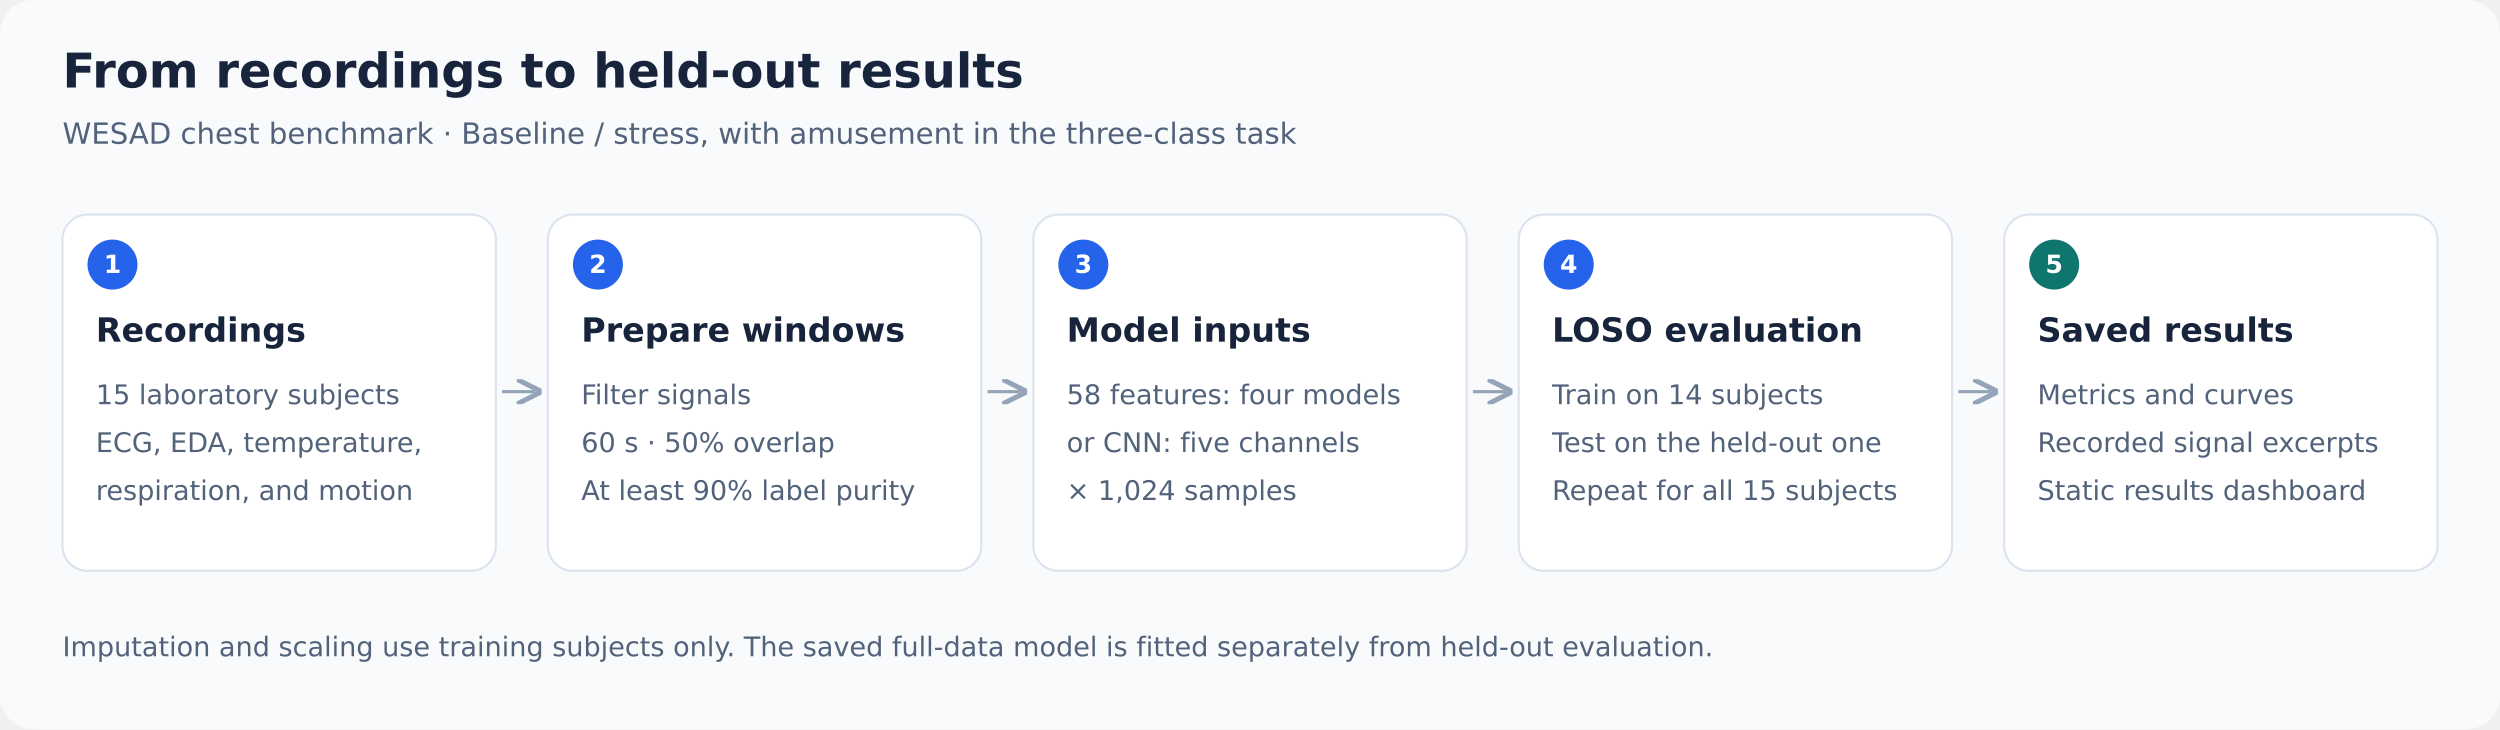
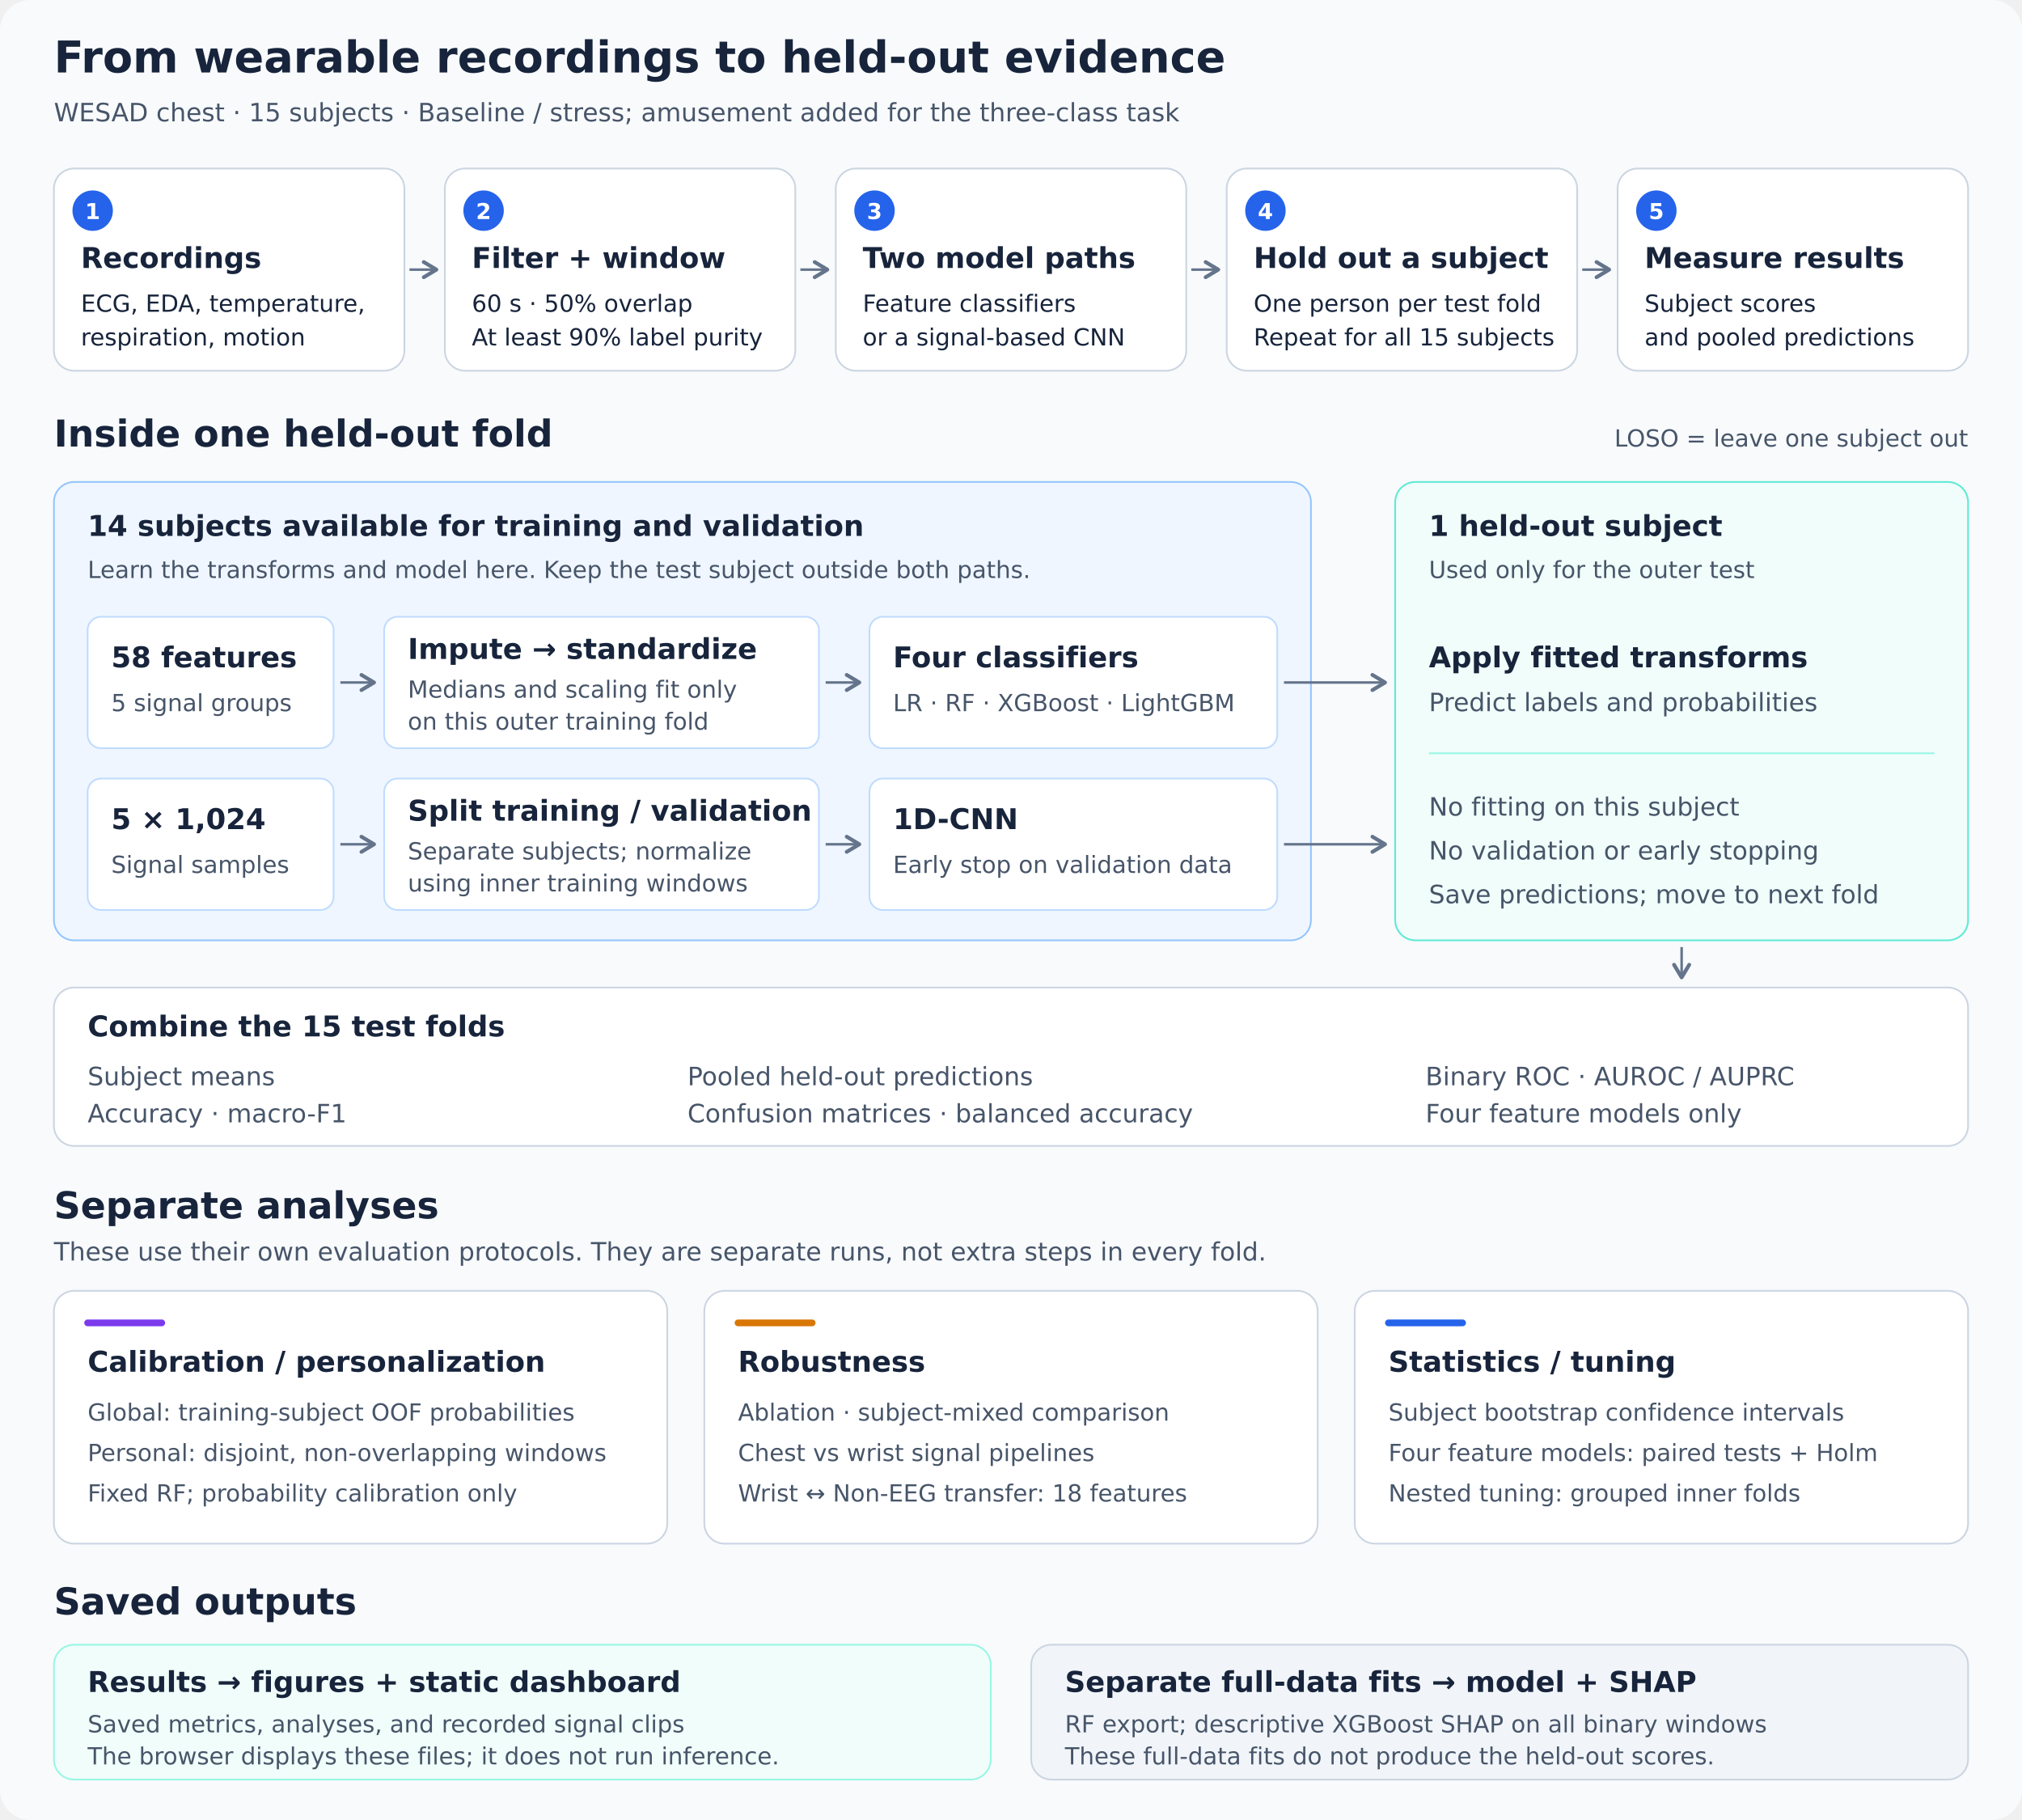
- <svg xmlns="http://www.w3.org/2000/svg" width="1200" height="350" viewBox="0 0 1200 350" role="img" aria-labelledby="title description">
+ <svg xmlns="http://www.w3.org/2000/svg" width="1200" height="1080" viewBox="0 0 1200 1080" role="img" aria-labelledby="title description">
  <defs>
    <marker id="arrow" markerWidth="8" markerHeight="8" refX="6" refY="4" orient="auto">
-       <path d="M0 0L8 4L0 8" fill="none" stroke="#94a3b8" stroke-width="1.6" />
+       <path d="M1 1L6 4L1 7" fill="none" stroke="#64748b" stroke-width="1.5" stroke-linecap="round" stroke-linejoin="round" />
    </marker>
+     <style>
+       text { font-family: DejaVu Sans, Arial, sans-serif; fill: #17243b; }
+       .heading { font-size: 22px; font-weight: 700; }
+       .label { font-size: 17px; font-weight: 700; }
+       .body, .body text { font-size: 15px; fill: #475569; }
+       .small { font-size: 14px; fill: #475569; }
+       .number, .number text { font-size: 13px; font-weight: 700; fill: #fff; text-anchor: middle; }
+       .arrow { fill: none; stroke: #64748b; stroke-width: 1.5; marker-end: url(#arrow); }
+     </style>
  </defs>
-   <rect width="1200" height="350" rx="16" fill="#f8fafc" />
-   <g font-family="DejaVu Sans, Arial, sans-serif">
-     <text x="30" y="42" font-size="23" font-weight="700" fill="#17243b">From recordings to held-out results</text>
-     <text x="30" y="69" font-size="14" fill="#52627a">WESAD chest benchmark · Baseline / stress, with amusement in the three-class task</text>
-     <g fill="#fff" stroke="#dbe3ef">
-       <rect x="30" y="103" width="208" height="171" rx="12" />
-       <rect x="263" y="103" width="208" height="171" rx="12" />
-       <rect x="496" y="103" width="208" height="171" rx="12" />
-       <rect x="729" y="103" width="208" height="171" rx="12" />
-       <rect x="962" y="103" width="208" height="171" rx="12" />
-     </g>
-     <g stroke="#94a3b8" stroke-width="1.5" marker-end="url(#arrow)">
-       <path d="M241 188h16" />
-       <path d="M474 188h16" />
-       <path d="M707 188h16" />
-       <path d="M940 188h16" />
-     </g>
-     <g fill="#2563eb">
-       <circle cx="54" cy="127" r="12" />
-       <circle cx="287" cy="127" r="12" />
-       <circle cx="520" cy="127" r="12" />
-       <circle cx="753" cy="127" r="12" />
-     </g>
-     <circle cx="986" cy="127" r="12" fill="#0f766e" />
-     <g fill="#fff" font-size="12" font-weight="700" text-anchor="middle">
-       <text x="54" y="131">1</text>
-       <text x="287" y="131">2</text>
-       <text x="520" y="131">3</text>
-       <text x="753" y="131">4</text>
-       <text x="986" y="131">5</text>
-     </g>
-     <g fill="#17243b" font-size="16" font-weight="700">
-       <text x="46" y="164">Recordings</text>
-       <text x="279" y="164">Prepare windows</text>
-       <text x="512" y="164">Model inputs</text>
-       <text x="745" y="164">LOSO evaluation</text>
-       <text x="978" y="164">Saved results</text>
-     </g>
-     <g fill="#52627a" font-size="13">
-       <text x="46" y="194">15 laboratory subjects</text>
-       <text x="46" y="217">ECG, EDA, temperature,</text>
-       <text x="46" y="240">respiration, and motion</text>
-       <text x="279" y="194">Filter signals</text>
-       <text x="279" y="217">60 s · 50% overlap</text>
-       <text x="279" y="240">At least 90% label purity</text>
-       <text x="512" y="194">58 features: four models</text>
-       <text x="512" y="217">or CNN: five channels</text>
-       <text x="512" y="240">× 1,024 samples</text>
-       <text x="745" y="194">Train on 14 subjects</text>
-       <text x="745" y="217">Test on the held-out one</text>
-       <text x="745" y="240">Repeat for all 15 subjects</text>
-       <text x="978" y="194">Metrics and curves</text>
-       <text x="978" y="217">Recorded signal excerpts</text>
-       <text x="978" y="240">Static results dashboard</text>
-     </g>
-     <text x="30" y="315" font-size="13" fill="#52627a">Imputation and scaling use training subjects only. The saved full-data model is fitted separately from held-out evaluation.</text>
+   <rect width="1200" height="1080" rx="18" fill="#f8fafc" />
+   <text x="32" y="43" font-size="26" font-weight="700">From wearable recordings to held-out evidence</text>
+   <text x="32" y="72" class="body">WESAD chest · 15 subjects · Baseline / stress; amusement added for the three-class task</text>
+   <g fill="#fff" stroke="#cbd5e1">
+     <rect x="32" y="100" width="208" height="120" rx="12" />
+     <rect x="264" y="100" width="208" height="120" rx="12" />
+     <rect x="496" y="100" width="208" height="120" rx="12" />
+     <rect x="728" y="100" width="208" height="120" rx="12" />
+     <rect x="960" y="100" width="208" height="120" rx="12" />
  </g>
+   <g class="arrow">
+     <path d="M243 160h16" />
+     <path d="M475 160h16" />
+     <path d="M707 160h16" />
+     <path d="M939 160h16" />
+   </g>
+   <g fill="#2563eb">
+     <circle cx="55" cy="125" r="12" />
+     <circle cx="287" cy="125" r="12" />
+     <circle cx="519" cy="125" r="12" />
+     <circle cx="751" cy="125" r="12" />
+     <circle cx="983" cy="125" r="12" />
+   </g>
+   <g class="number">
+     <text x="55" y="130">1</text>
+     <text x="287" y="130">2</text>
+     <text x="519" y="130">3</text>
+     <text x="751" y="130">4</text>
+     <text x="983" y="130">5</text>
+   </g>
+   <g class="label">
+     <text x="48" y="159">Recordings</text>
+     <text x="280" y="159">Filter + window</text>
+     <text x="512" y="159">Two model paths</text>
+     <text x="744" y="159">Hold out a subject</text>
+     <text x="976" y="159">Measure results</text>
+   </g>
+   <g class="small">
+     <text x="48" y="185">ECG, EDA, temperature,</text>
+     <text x="48" y="205">respiration, motion</text>
+     <text x="280" y="185">60 s · 50% overlap</text>
+     <text x="280" y="205">At least 90% label purity</text>
+     <text x="512" y="185">Feature classifiers</text>
+     <text x="512" y="205">or a signal-based CNN</text>
+     <text x="744" y="185">One person per test fold</text>
+     <text x="744" y="205">Repeat for all 15 subjects</text>
+     <text x="976" y="185">Subject scores</text>
+     <text x="976" y="205">and pooled predictions</text>
+   </g>
+   <text x="32" y="265" class="heading">Inside one held-out fold</text>
+   <text x="1168" y="265" text-anchor="end" class="small">LOSO = leave one subject out</text>
+   <rect x="32" y="286" width="746" height="272" rx="12" fill="#eff6ff" stroke="#93c5fd" />
+   <text x="52" y="318" class="label">14 subjects available for training and validation</text>
+   <text x="52" y="343" class="small">Learn the transforms and model here. Keep the test subject outside both paths.</text>
+   <g fill="#fff" stroke="#bfdbfe">
+     <rect x="52" y="366" width="146" height="78" rx="8" />
+     <rect x="228" y="366" width="258" height="78" rx="8" />
+     <rect x="516" y="366" width="242" height="78" rx="8" />
+     <rect x="52" y="462" width="146" height="78" rx="8" />
+     <rect x="228" y="462" width="258" height="78" rx="8" />
+     <rect x="516" y="462" width="242" height="78" rx="8" />
+   </g>
+   <g class="arrow">
+     <path d="M202 405h20" />
+     <path d="M490 405h20" />
+     <path d="M202 501h20" />
+     <path d="M490 501h20" />
+     <path d="M762 405h60" />
+     <path d="M762 501h60" />
+   </g>
+   <text x="66" y="396" class="label">58 features</text>
+   <text x="66" y="422" class="small">5 signal groups</text>
+   <text x="242" y="391" class="label">Impute → standardize</text>
+   <text x="242" y="414" class="small">Medians and scaling fit only</text>
+   <text x="242" y="433" class="small">on this outer training fold</text>
+   <text x="530" y="396" class="label">Four classifiers</text>
+   <text x="530" y="422" class="small">LR · RF · XGBoost · LightGBM</text>
+   <text x="66" y="492" class="label">5 × 1,024</text>
+   <text x="66" y="518" class="small">Signal samples</text>
+   <text x="242" y="487" class="label">Split training / validation</text>
+   <text x="242" y="510" class="small">Separate subjects; normalize</text>
+   <text x="242" y="529" class="small">using inner training windows</text>
+   <text x="530" y="492" class="label">1D-CNN</text>
+   <text x="530" y="518" class="small">Early stop on validation data</text>
+   <rect x="828" y="286" width="340" height="272" rx="12" fill="#f0fdfa" stroke="#5eead4" />
+   <text x="848" y="318" class="label">1 held-out subject</text>
+   <text x="848" y="343" class="small">Used only for the outer test</text>
+   <text x="848" y="396" class="label">Apply fitted transforms</text>
+   <text x="848" y="422" class="body">Predict labels and probabilities</text>
+   <path d="M848 447h300" stroke="#99f6e4" />
+   <text x="848" y="484" class="body">No fitting on this subject</text>
+   <text x="848" y="510" class="body">No validation or early stopping</text>
+   <text x="848" y="536" class="body">Save predictions; move to next fold</text>
+   <path d="M998 562v18" class="arrow" />
+   <rect x="32" y="586" width="1136" height="94" rx="12" fill="#fff" stroke="#cbd5e1" />
+   <text x="52" y="615" class="label">Combine the 15 test folds</text>
+   <g class="body">
+     <text x="52" y="644">Subject means</text>
+     <text x="52" y="666">Accuracy · macro-F1</text>
+     <text x="408" y="644">Pooled held-out predictions</text>
+     <text x="408" y="666">Confusion matrices · balanced accuracy</text>
+     <text x="846" y="644">Binary ROC · AUROC / AUPRC</text>
+     <text x="846" y="666">Four feature models only</text>
+   </g>
+   <text x="32" y="723" class="heading">Separate analyses</text>
+   <text x="32" y="748" class="body">These use their own evaluation protocols. They are separate runs, not extra steps in every fold.</text>
+   <g fill="#fff" stroke="#cbd5e1">
+     <rect x="32" y="766" width="364" height="150" rx="12" />
+     <rect x="418" y="766" width="364" height="150" rx="12" />
+     <rect x="804" y="766" width="364" height="150" rx="12" />
+   </g>
+   <g stroke-width="4" stroke-linecap="round">
+     <path d="M52 785h44" stroke="#7c3aed" />
+     <path d="M438 785h44" stroke="#d97706" />
+     <path d="M824 785h44" stroke="#2563eb" />
+   </g>
+   <text x="52" y="814" class="label">Calibration / personalization</text>
+   <text x="52" y="843" class="small">Global: training-subject OOF probabilities</text>
+   <text x="52" y="867" class="small">Personal: disjoint, non-overlapping windows</text>
+   <text x="52" y="891" class="small">Fixed RF; probability calibration only</text>
+   <text x="438" y="814" class="label">Robustness</text>
+   <text x="438" y="843" class="small">Ablation · subject-mixed comparison</text>
+   <text x="438" y="867" class="small">Chest vs wrist signal pipelines</text>
+   <text x="438" y="891" class="small">Wrist ↔ Non-EEG transfer: 18 features</text>
+   <text x="824" y="814" class="label">Statistics / tuning</text>
+   <text x="824" y="843" class="small">Subject bootstrap confidence intervals</text>
+   <text x="824" y="867" class="small">Four feature models: paired tests + Holm</text>
+   <text x="824" y="891" class="small">Nested tuning: grouped inner folds</text>
+   <text x="32" y="958" class="heading">Saved outputs</text>
+   <rect x="32" y="976" width="556" height="80" rx="12" fill="#f0fdfa" stroke="#99f6e4" />
+   <rect x="612" y="976" width="556" height="80" rx="12" fill="#f1f5f9" stroke="#cbd5e1" />
+   <text x="52" y="1004" class="label">Results → figures + static dashboard</text>
+   <text x="52" y="1028" class="small">Saved metrics, analyses, and recorded signal clips</text>
+   <text x="52" y="1047" class="small">The browser displays these files; it does not run inference.</text>
+   <text x="632" y="1004" class="label">Separate full-data fits → model + SHAP</text>
+   <text x="632" y="1028" class="small">RF export; descriptive XGBoost SHAP on all binary windows</text>
+   <text x="632" y="1047" class="small">These full-data fits do not produce the held-out scores.</text>
</svg>
